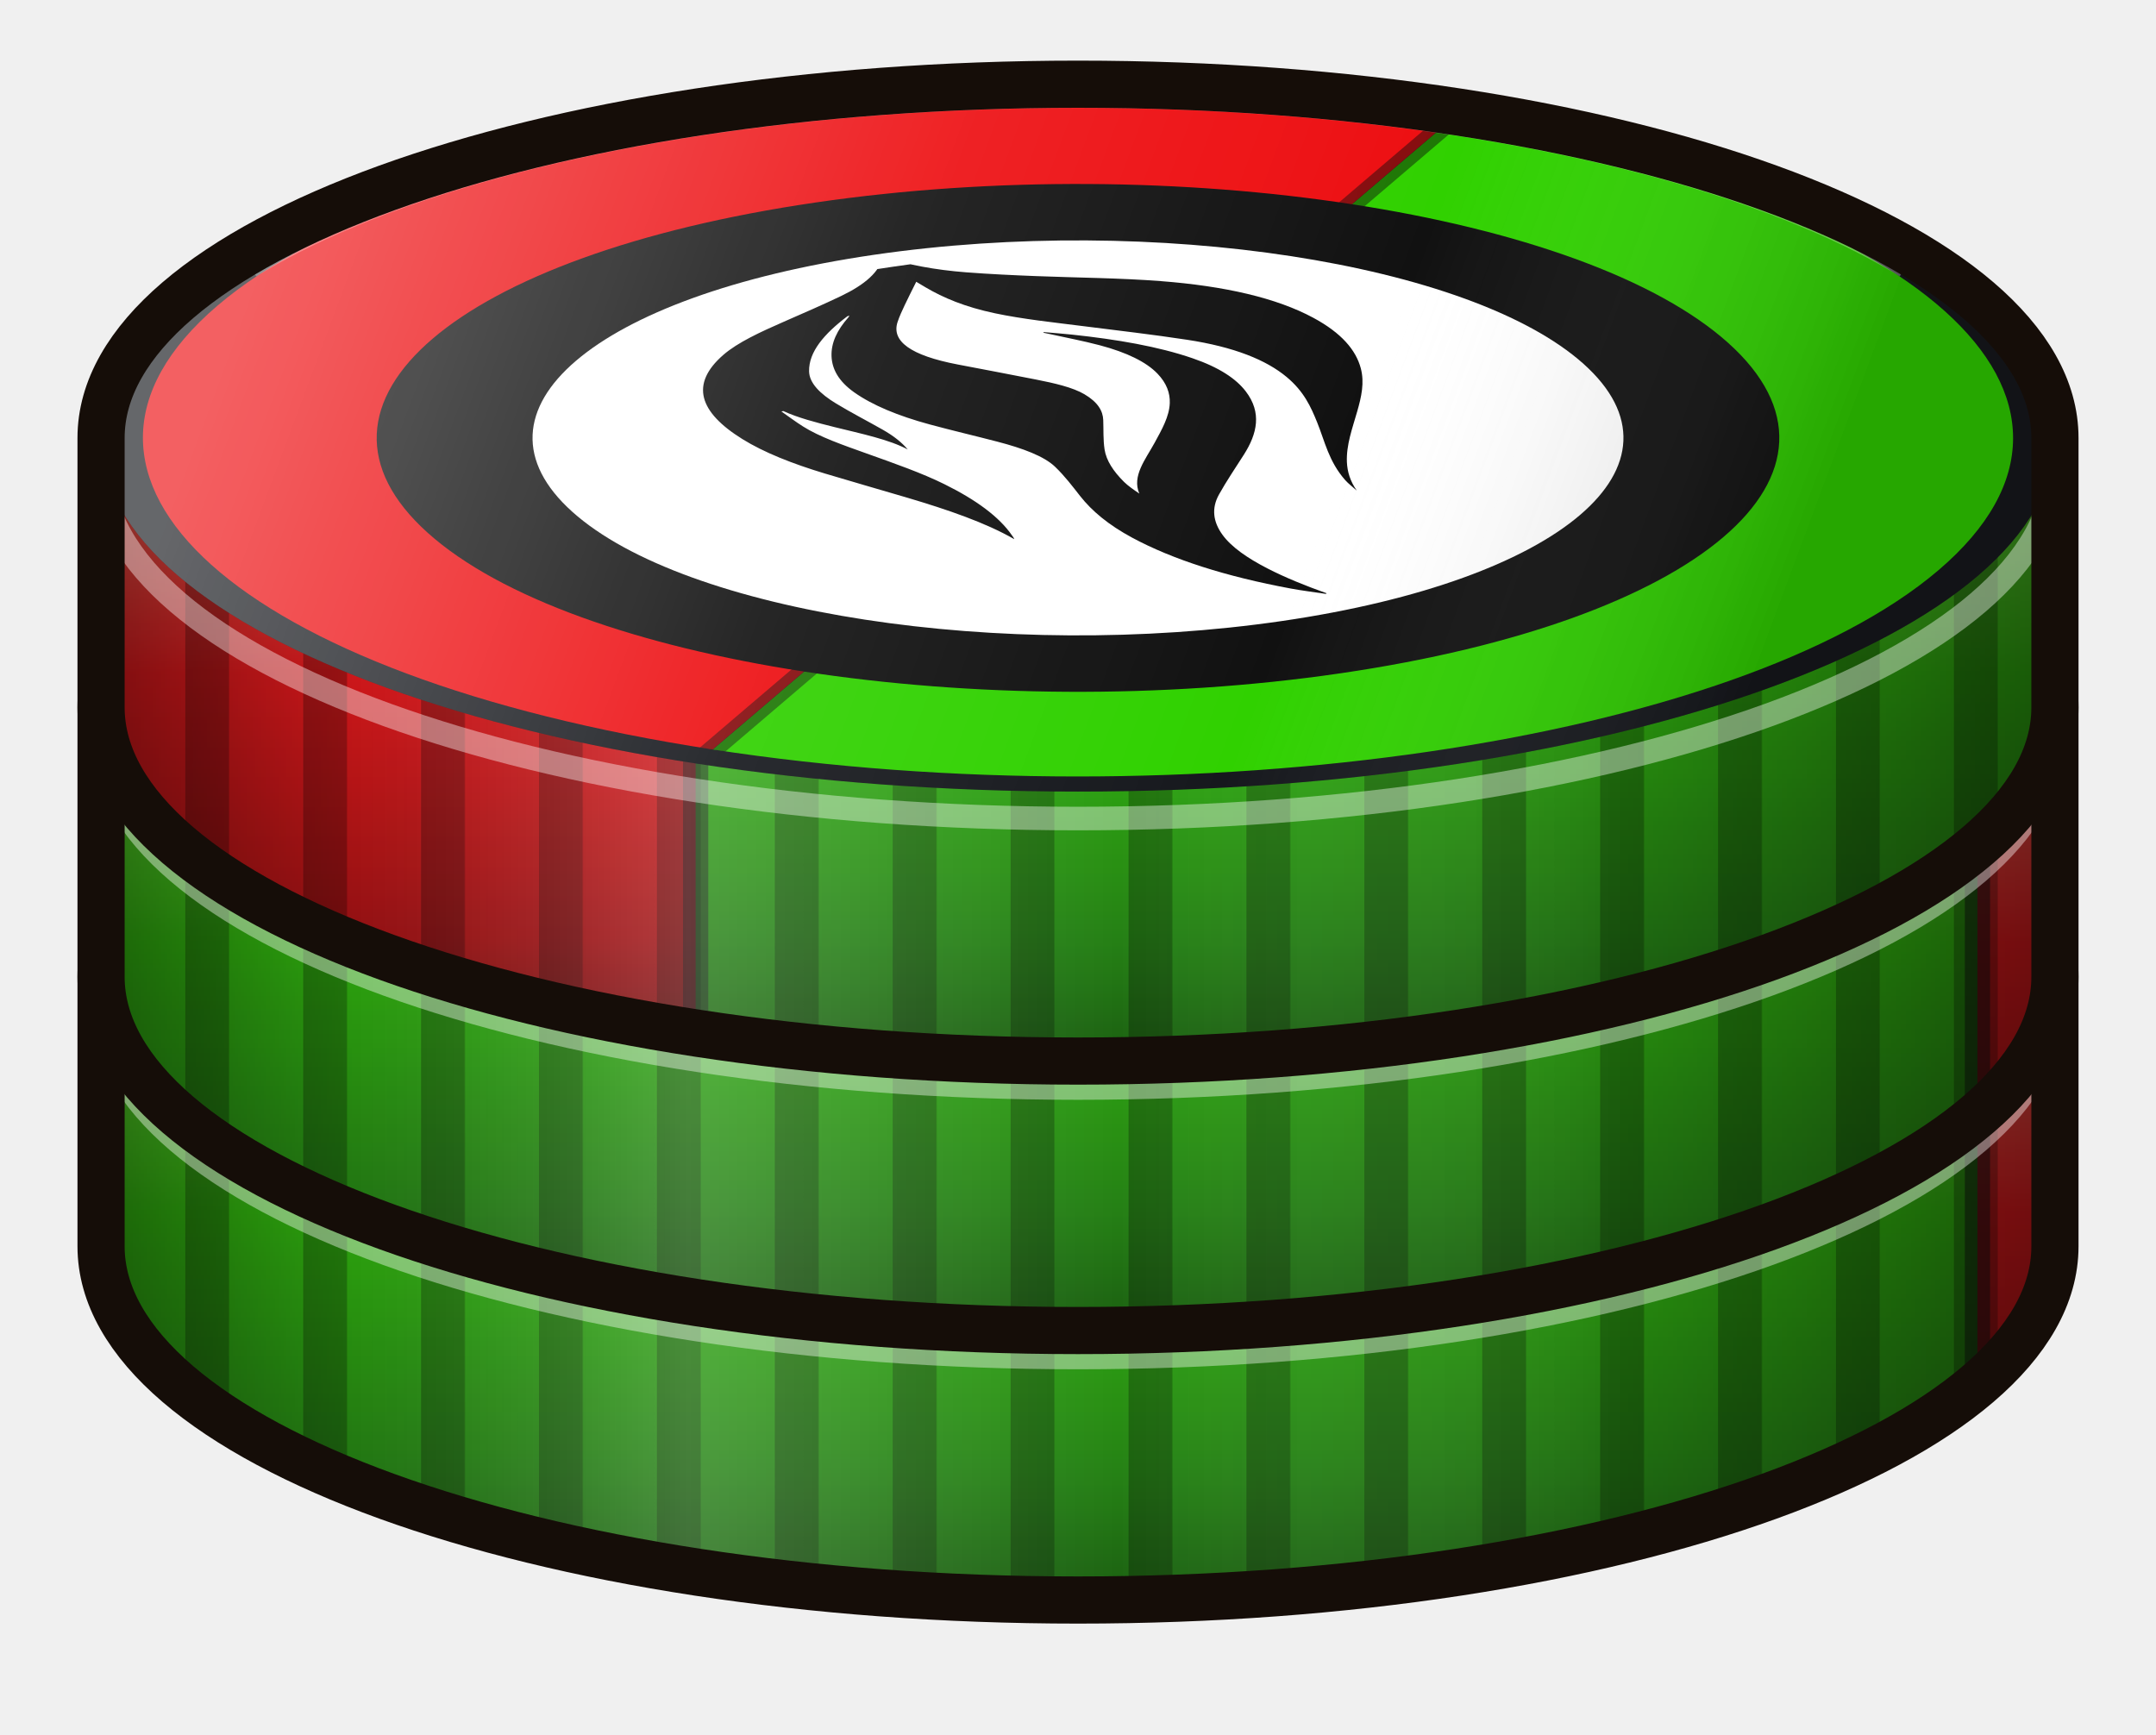
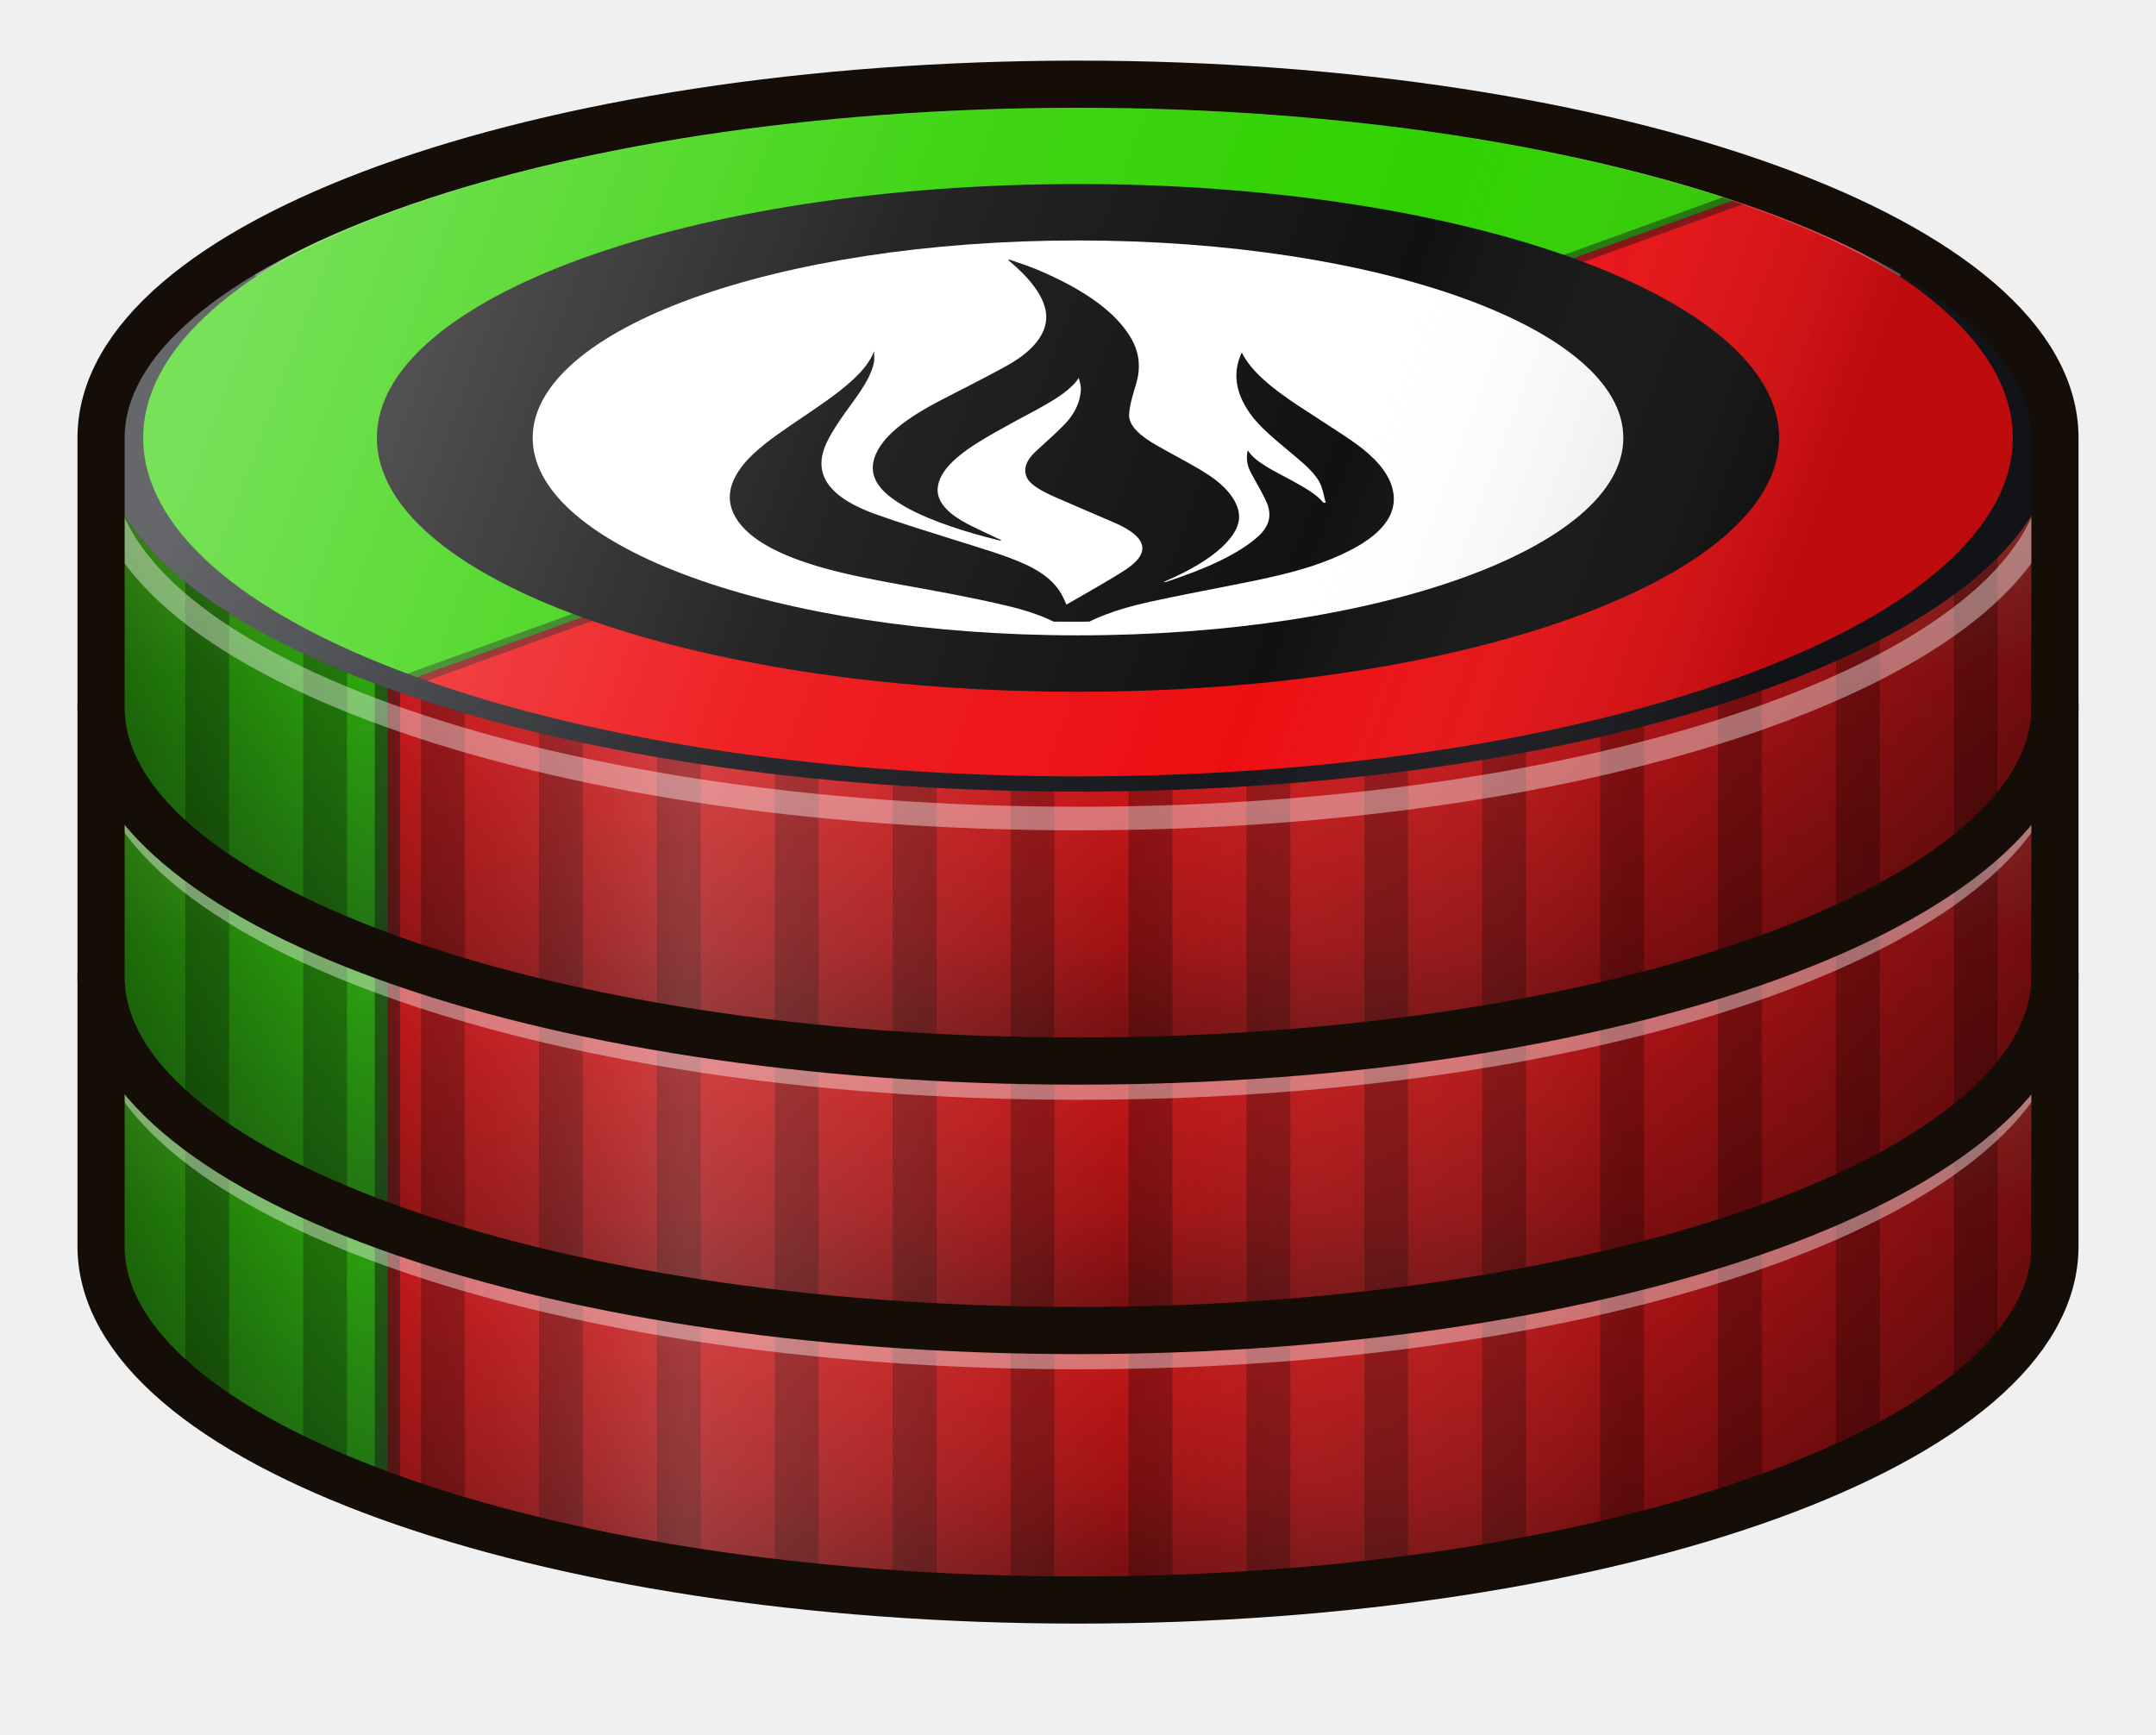
<svg xmlns="http://www.w3.org/2000/svg" xmlns:xlink="http://www.w3.org/1999/xlink" viewBox="0 0 128 103" width="128" height="103">
  <defs>
    <linearGradient id="wr" x1="0" y1="24" x2="0" y2="61" gradientUnits="userSpaceOnUse">
      <stop offset="0" stop-color="#ff6152" />
      <stop offset="0.35" stop-color="#e30f12" />
      <stop offset="0.78" stop-color="#9c0608" />
      <stop offset="1" stop-color="#5e0304" />
    </linearGradient>
    <linearGradient id="wg" x1="0" y1="24" x2="0" y2="61" gradientUnits="userSpaceOnUse">
      <stop offset="0" stop-color="#63e52c" />
      <stop offset="0.35" stop-color="#28b303" />
      <stop offset="0.78" stop-color="#1a7a09" />
      <stop offset="1" stop-color="#0f5205" />
    </linearGradient>
    <linearGradient id="curve" x1="2" y1="0" x2="118" y2="0" gradientUnits="userSpaceOnUse">
      <stop offset="0" stop-color="#000000" stop-opacity="0.45" />
      <stop offset="0.13" stop-color="#000000" stop-opacity="0.10" />
      <stop offset="0.30" stop-color="#ffffff" stop-opacity="0.18" />
      <stop offset="0.52" stop-color="#ffffff" stop-opacity="0" />
      <stop offset="0.78" stop-color="#000000" stop-opacity="0.18" />
      <stop offset="1" stop-color="#000000" stop-opacity="0.52" />
    </linearGradient>
    <linearGradient id="gloss" x1="14" y1="6" x2="100" y2="38" gradientUnits="userSpaceOnUse">
      <stop offset="0" stop-color="#ffffff" stop-opacity="0.34" />
      <stop offset="0.4" stop-color="#ffffff" stop-opacity="0.08" />
      <stop offset="0.7" stop-color="#ffffff" stop-opacity="0" />
      <stop offset="1" stop-color="#000000" stop-opacity="0.20" />
    </linearGradient>
    <pattern id="mill" width="7" height="8" patternUnits="userSpaceOnUse">
      <rect x="0" y="0" width="7" height="8" fill="#ffffff" fill-opacity="0.05" />
      <rect x="0" y="0" width="2.6" height="8" fill="#000000" fill-opacity="0.26" />
    </pattern>
    <clipPath id="wallc">
      <path d="M2,23 l0,16 a58,21 0 0 0 116,0 l0,-16 a58,21 0 0 0 -116,0 z" />
    </clipPath>
    <clipPath id="facec">
      <ellipse cx="60" cy="23" rx="58" ry="21" />
    </clipPath>
    <clipPath id="fclip">
      <circle cx="0" cy="0" r="31.5" />
    </clipPath>
    <g id="logoart">
      <path d="M 21.816,98.184 A 54,54 0 0 1 98.184,21.816 Z" fill="#30d100" />
      <path d="M 21.816,98.184 A 54,54 0 0 0 98.184,21.816 Z" fill="#ed0e11" />
      <line x1="21.8" y1="98.2" x2="98.2" y2="21.8" stroke="#0a0a0c" stroke-opacity="0.45" stroke-width="1.6" />
      <circle cx="60" cy="60" r="40.5" fill="#111111" />
      <circle cx="60" cy="60" r="31.5" fill="#ffffff" />
      <g transform="matrix(1.26,0,0,1.26,59.71459,49.63493)">
        <g clip-path="url(#fclip)">
          <g transform="matrix(0.13,0,0,0.13,-56.16,-32.76)">
            <path fill="#111111" d="m 431.48,504.54 c -5.24,-10.41 -12.36,-18.75 -21.62,-24.98 -6.91,-4.65 -14.21,-8.76 -21.56,-12.69 -12.95,-6.93 -26.54,-12.66 -38.78,-20.91 -19.24,-12.96 -31.77,-30.57 -36.56,-53.37 -3.66,-17.46 -2.13,-34.69 2.89,-51.71 4.01,-13.6 10.35,-26.15 16.95,-38.6 7.71,-14.54 15.86,-28.87 21.81,-44.28 3.39,-8.77 5.94,-17.76 7.2,-27.11 0,3.69 0.24,7.4 -0.04,11.07 -1.48,19.17 -7.44,37.4 -11.94,55.94 -3.57,14.72 -6.92,29.46 -6.53,44.78 0.46,18.05 6.14,34.08 19.02,46.86 9.15,9.09 19.11,17.38 28.83,25.89 8.46,7.41 17.32,14.37 24.28,23.36 7.48,9.66 11.24,20.77 13.22,32.63 0.32,1.93 0.63,3.86 1.02,6.22 4.22,-6.71 8.24,-12.99 12.15,-19.34 2.97,-4.81 5.94,-9.63 8.66,-14.58 8.98,-16.34 8,-31.83 -4.22,-46.28 -6.7,-7.92 -13.41,-15.82 -20.01,-23.82 -4.83,-5.86 -9.23,-12.01 -10.54,-19.77 -1.49,-8.9 0.02,-17.43 3.25,-25.74 3.45,-8.89 7.2,-17.67 10.28,-26.69 3.52,-10.29 5.13,-21.02 5.5,-31.89 0.14,-4.19 -0.28,-8.39 -0.74,-12.61 -3.91,16.79 -14.43,29.92 -23.51,43.8 -7.15,10.93 -14.4,21.79 -19.47,33.9 -3.78,9.03 -6.23,18.4 -6.71,28.2 -0.59,11.95 2.26,23.17 8.54,33.28 3.76,6.07 8.44,11.56 12.72,17.31 0.36,0.49 0.75,0.96 1.13,1.44 l -0.39,0.49 c -2.78,-2 -5.65,-3.89 -8.33,-6.02 -12.9,-10.23 -23.86,-22.09 -30.76,-37.27 -5.35,-11.77 -6.76,-24.15 -5.31,-36.9 2.41,-21.24 11.63,-39.66 23.7,-56.9 7.63,-10.9 15.43,-21.7 22.75,-32.81 7.31,-11.11 11.78,-23.44 13.48,-36.65 1.58,-12.32 0.38,-24.49 -2.45,-36.55 -2.43,-10.38 -6,-20.36 -10.24,-30.13 l 0.47,-0.43 c 3.18,3.14 6.6,6.08 9.51,9.45 16.8,19.42 27.96,41.68 33.29,66.83 3.12,14.73 3.44,29.56 1.84,44.51 -1.06,9.89 -2.25,19.82 -2.49,29.75 -0.27,11.05 3.86,21.06 9.7,30.3 5.19,8.22 10.8,16.18 15.83,24.48 7.27,12.01 11.77,25.09 13,39.09 1.06,12.19 -1.32,23.97 -5.7,35.33 -4.68,12.14 -11.42,23.07 -19.75,33.04 -0.28,0.34 -0.5,0.73 -0.98,1.42 0.58,-0.2 0.81,-0.21 0.94,-0.33 13.86,-12.66 25.56,-26.91 32.56,-44.59 4.2,-10.61 4.64,-21.64 2.92,-32.71 -1.55,-9.97 -3.84,-19.83 -5.69,-29.75 -1.3,-6.98 -1.62,-14.03 -0.96,-21.16 2.41,11.44 9.46,20.38 15.71,29.77 4.45,6.69 8.7,13.49 10.95,21.34 l 0.78,-0.11 c -0.52,-5.46 -0.86,-10.95 -1.6,-16.38 -1.57,-11.65 -6.36,-22.27 -10.97,-32.92 -5.36,-12.4 -10.87,-24.73 -14.2,-37.9 -4.6,-18.21 -6.04,-36.6 -3.4,-55.24 0.17,-1.22 0.27,-2.44 0.62,-3.65 3.31,18.57 10.98,35.38 19.91,51.69 5.97,10.9 12.18,21.66 18.06,32.61 7.08,13.2 12.26,27.14 14.41,42.02 4.35,30.04 -2.87,56.63 -24.51,78.55 -9.21,9.33 -20.5,15.79 -31.95,21.98 -9.44,5.1 -18.91,10.16 -28.11,15.67 -11.91,7.14 -21.38,16.78 -27.83,29.82 z" />
          </g>
        </g>
      </g>
    </g>
    <filter id="dim1" color-interpolation-filters="sRGB">
      <feComponentTransfer>
        <feFuncR type="linear" slope="0.82" />
        <feFuncG type="linear" slope="0.82" />
        <feFuncB type="linear" slope="0.86" />
      </feComponentTransfer>
    </filter>
    <filter id="dim2" color-interpolation-filters="sRGB">
      <feComponentTransfer>
        <feFuncR type="linear" slope="0.62" />
        <feFuncG type="linear" slope="0.62" />
        <feFuncB type="linear" slope="0.7" />
      </feComponentTransfer>
    </filter>
    <filter id="soft" x="-40%" y="-40%" width="180%" height="180%">
      <feGaussianBlur stdDeviation="3" />
    </filter>
-     <g id="c112">
+     <g id="c0">
      <path d="M2,23 a58,21 0 0 1 116,0 l0,16 a58,21 0 0 1 -116,0 z" fill="url(#wr)" />
      <g clip-path="url(#wallc)">
-         <rect x="2.0" y="23" width="111.4" height="38" fill="url(#wg)" />
-         <line x1="113.4" y1="23" x2="113.4" y2="60.8" stroke="#0a0a0c" stroke-opacity="0.5" stroke-width="1.5" />
+         <rect x="2.0" y="23" width="17.0" height="38" fill="url(#wg)" />
+         <line x1="19.0" y1="23" x2="19.0" y2="60.8" stroke="#0a0a0c" stroke-opacity="0.5" stroke-width="1.5" />
        <rect x="2" y="23" width="116" height="38" fill="url(#mill)" />
        <path d="M2,23 l0,16 a58,21 0 0 0 116,0 l0,-16 a58,21 0 0 0 -116,0 z" fill="url(#curve)" />
        <path d="M2,24.6 a58,21 0 0 0 116,0" fill="none" stroke="#ffffff" stroke-opacity="0.4" stroke-width="1.4" />
      </g>
      <ellipse cx="60" cy="23" rx="58" ry="21" fill="#16181d" />
      <g transform="translate(60,23) scale(1.02778,0.37216) translate(-60,-60)">
-         <use href="#logoart" xlink:href="#logoart" transform="rotate(-112 60 60)" />
-       </g>
-       <g clip-path="url(#facec)">
-         <rect x="2" y="2" width="116" height="42" fill="url(#gloss)" />
-       </g>
-       <path d="M10.9,12.9 A56.7,20.2 0 0 1 109.1,12.9" fill="none" stroke="#ffffff" stroke-opacity="0.28" stroke-width="1.2" />
-       <path d="M2,23 a58,21 0 0 1 116,0 l0,16 a58,21 0 0 1 -116,0 z" fill="none" stroke="#150d08" stroke-width="2.8" stroke-linejoin="round" />
-     </g>
-     <g id="c202">
-       <path d="M2,23 a58,21 0 0 1 116,0 l0,16 a58,21 0 0 1 -116,0 z" fill="url(#wr)" />
-       <g clip-path="url(#wallc)">
-         <rect x="37.3" y="23" width="80.7" height="38" fill="url(#wg)" />
-         <line x1="37.3" y1="23" x2="37.3" y2="60.8" stroke="#0a0a0c" stroke-opacity="0.5" stroke-width="1.5" />
-         <rect x="2" y="23" width="116" height="38" fill="url(#mill)" />
-         <path d="M2,23 l0,16 a58,21 0 0 0 116,0 l0,-16 a58,21 0 0 0 -116,0 z" fill="url(#curve)" />
-         <path d="M2,24.6 a58,21 0 0 0 116,0" fill="none" stroke="#ffffff" stroke-opacity="0.4" stroke-width="1.4" />
-       </g>
-       <ellipse cx="60" cy="23" rx="58" ry="21" fill="#16181d" />
-       <g transform="translate(60,23) scale(1.02778,0.37216) translate(-60,-60)">
-         <use href="#logoart" xlink:href="#logoart" transform="rotate(-202 60 60)" />
+         <use href="#logoart" xlink:href="#logoart" transform="rotate(0 60 60)" />
      </g>
      <g clip-path="url(#facec)">
        <rect x="2" y="2" width="116" height="42" fill="url(#gloss)" />
      </g>
      <path d="M10.9,12.9 A56.7,20.2 0 0 1 109.1,12.9" fill="none" stroke="#ffffff" stroke-opacity="0.28" stroke-width="1.2" />
      <path d="M2,23 a58,21 0 0 1 116,0 l0,16 a58,21 0 0 1 -116,0 z" fill="none" stroke="#150d08" stroke-width="2.8" stroke-linejoin="round" />
    </g>
  </defs>
  <g>
-     <use href="#c112" xlink:href="#c112" transform="translate(4.0 35.0)" />
-     <use href="#c112" xlink:href="#c112" transform="translate(4.0 19.0)" />
-     <use href="#c202" xlink:href="#c202" transform="translate(4.0 3.0)" />
+     <use href="#c0" xlink:href="#c0" transform="translate(4.0 35.0)" />
+     <use href="#c0" xlink:href="#c0" transform="translate(4.0 19.0)" />
+     <use href="#c0" xlink:href="#c0" transform="translate(4.0 3.0)" />
  </g>
</svg>
